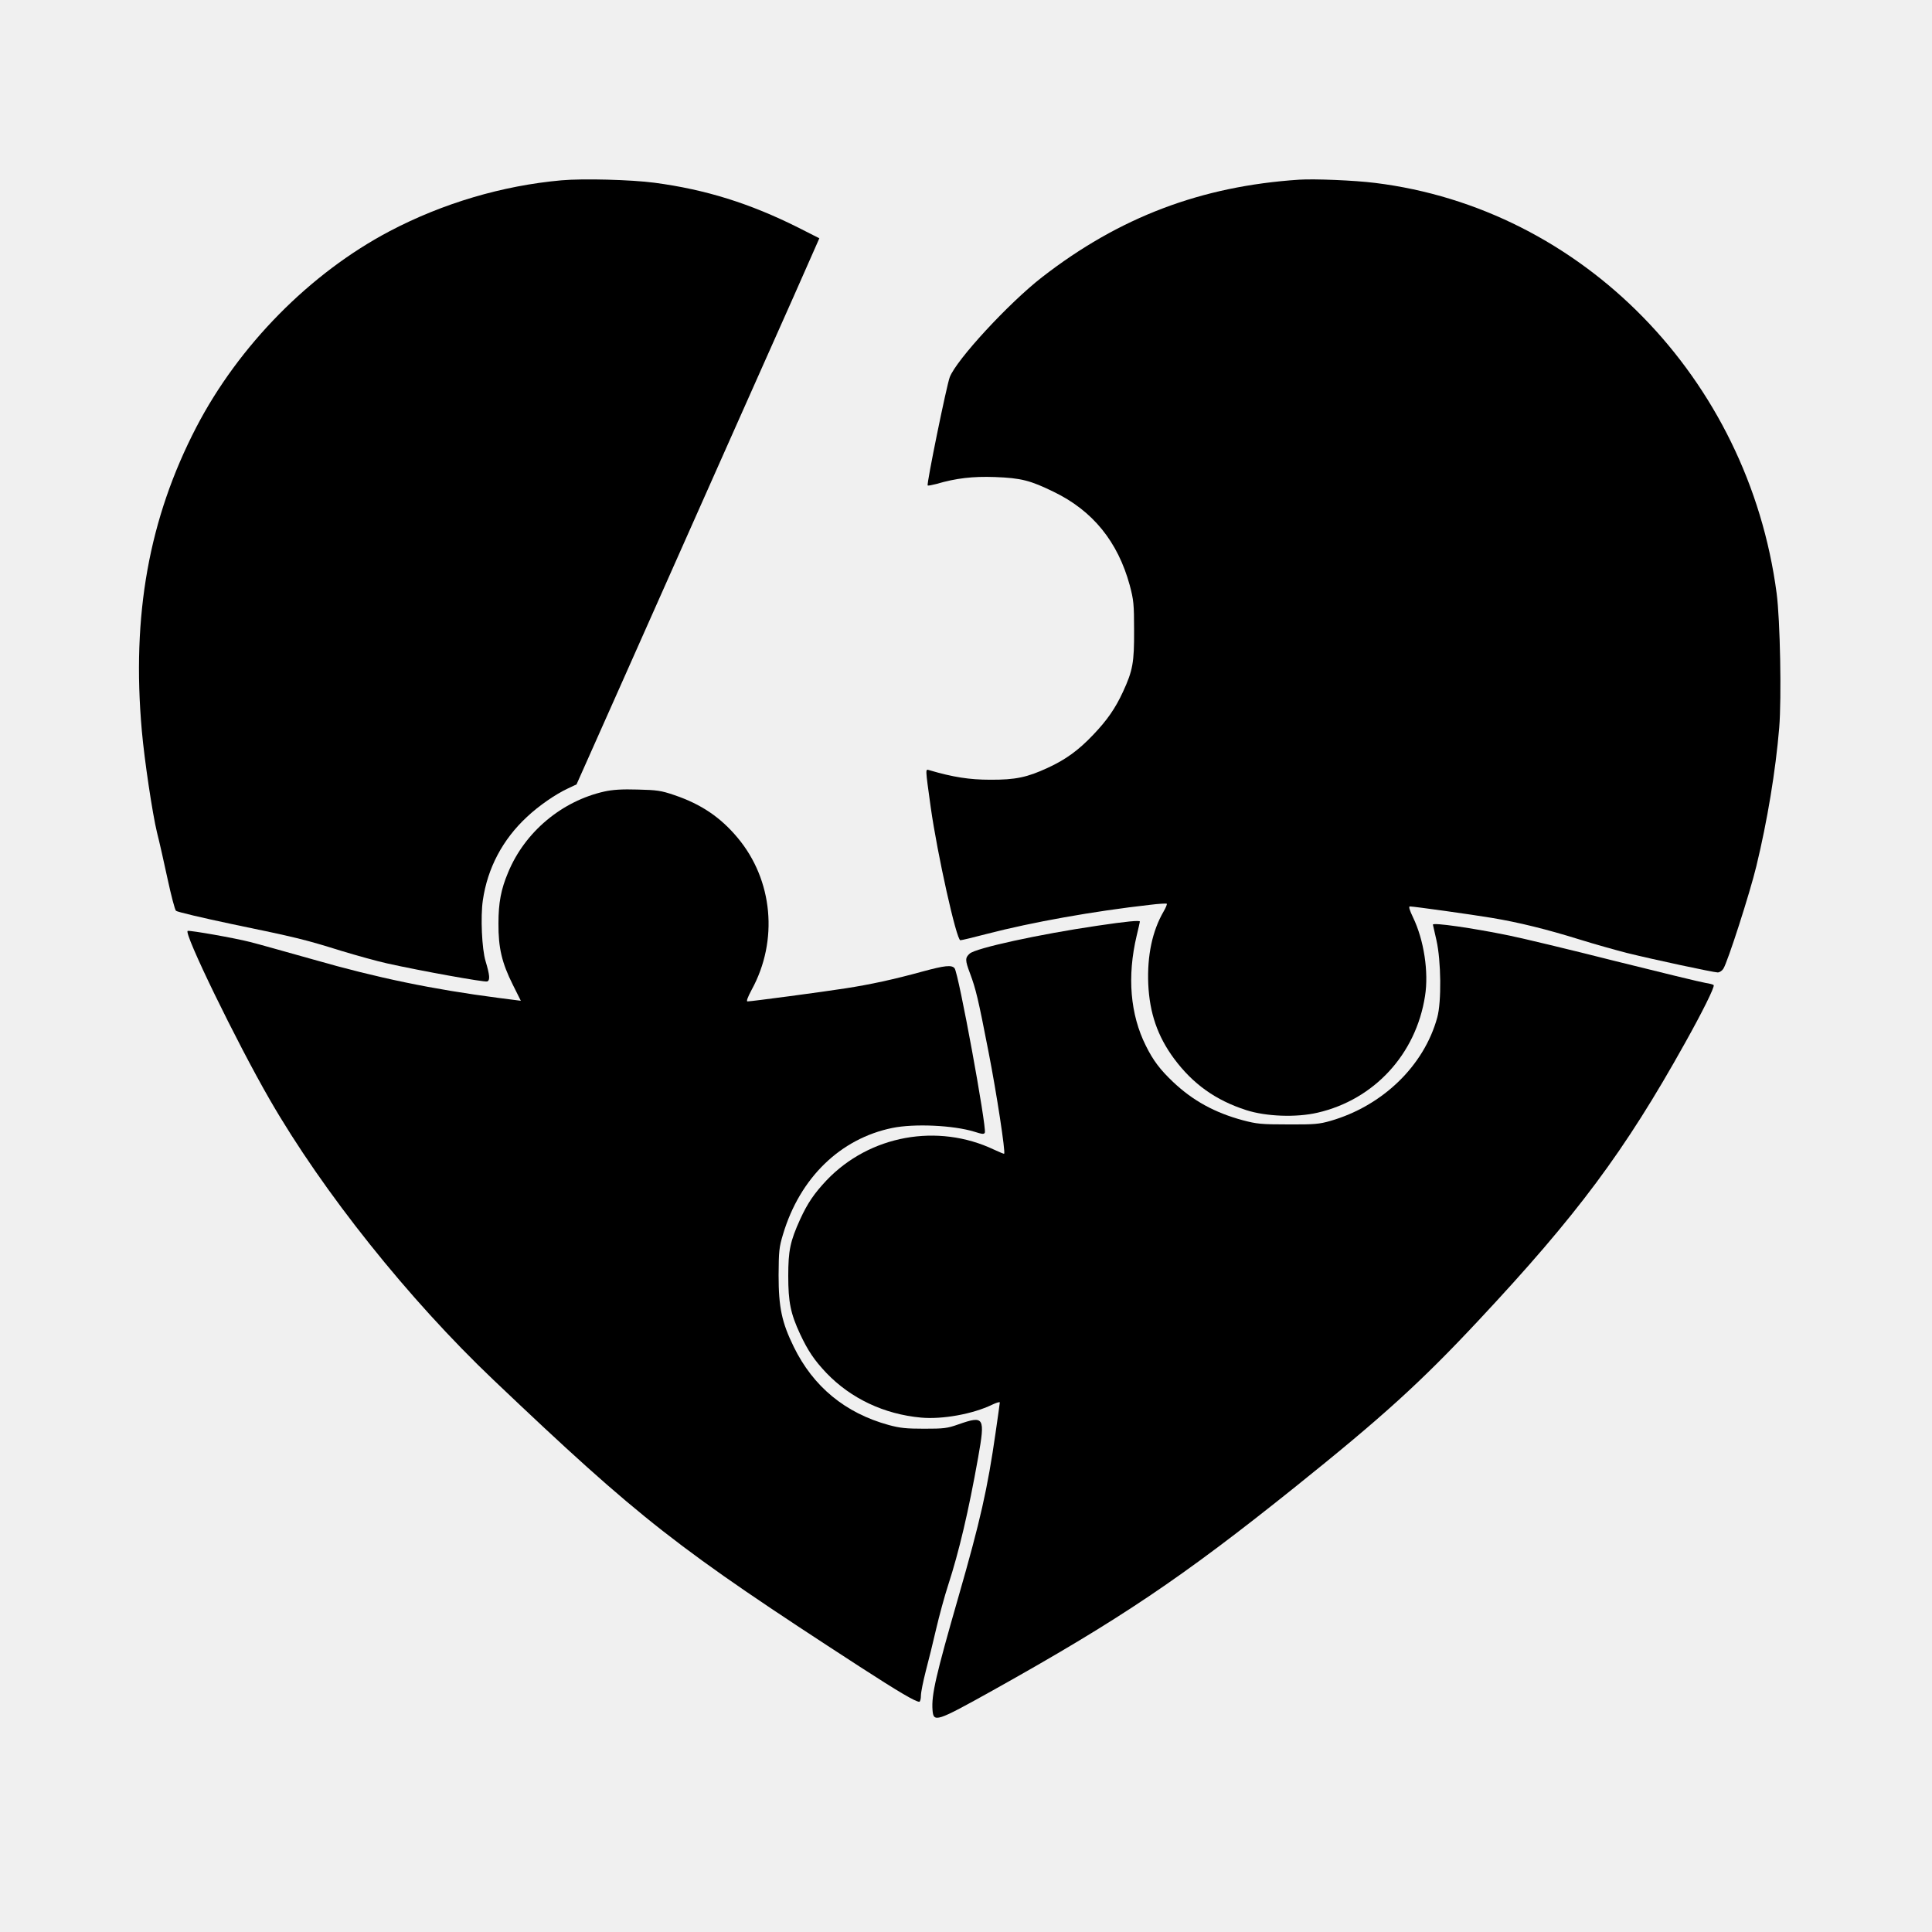
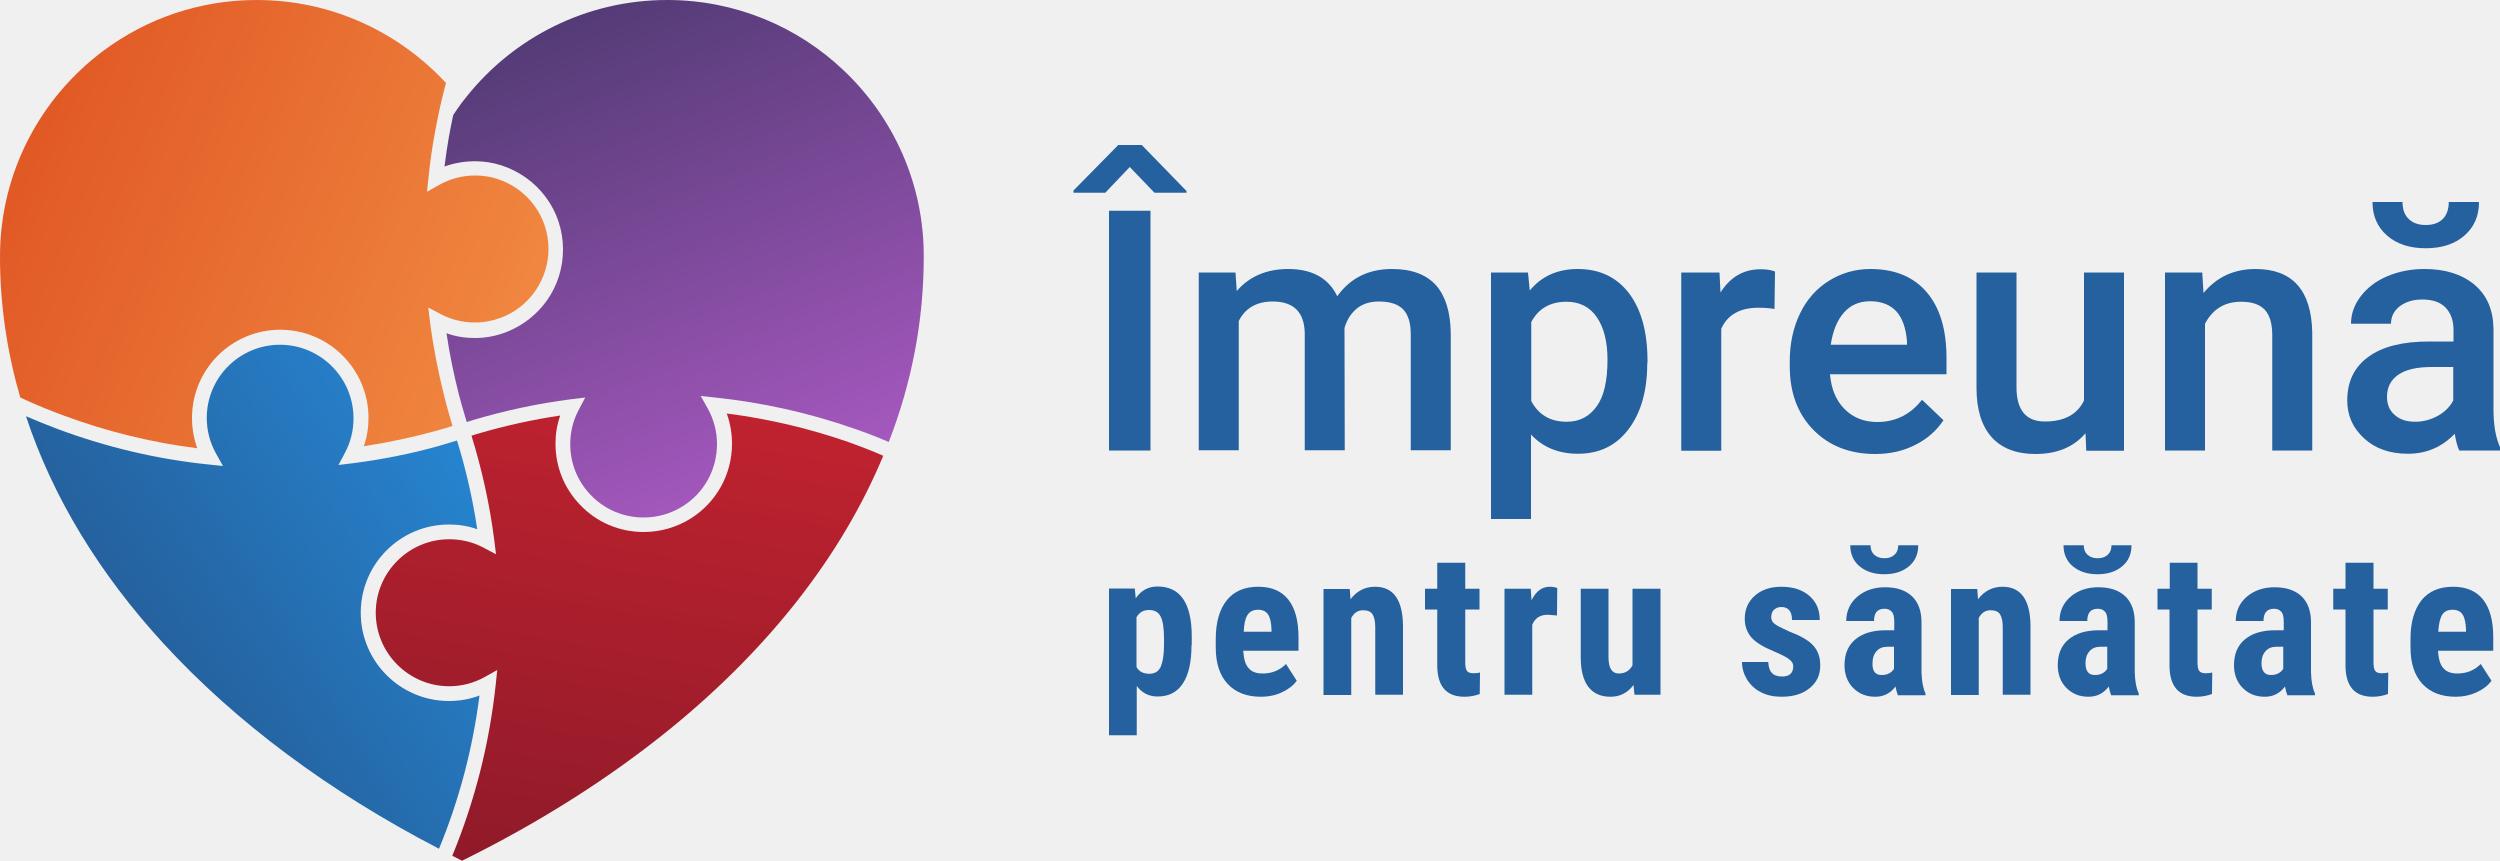
- <svg xmlns="http://www.w3.org/2000/svg" version="1.0" width="1200pt" height="1200pt" viewBox="0 0 1200 1200" preserveAspectRatio="xMidYMid meet">
-   <g transform="translate(0,1200) scale(0.1,-0.1)" fill="#000000" stroke="none">
-     <path d="M3487 10880 c-368 -33 -738 -143 -1067 -316 -495 -261 -937 -710 -1201 -1218 -294 -567 -402 -1167 -338 -1886 16 -181 66 -515 94 -630 15 -58 44 -188 66 -290 22 -102 45 -190 52 -197 7 -7 164 -44 349 -83 396 -82 447 -94 678 -166 96 -29 225 -65 285 -78 206 -46 605 -118 621 -112 19 7 16 39 -10 126 -23 75 -32 276 -17 378 29 200 123 378 274 518 73 69 179 142 255 177 l53 25 273 613 c150 338 483 1087 740 1664 258 578 474 1065 481 1083 l14 32 -132 67 c-300 150 -575 236 -892 278 -145 19 -443 27 -578 15z" />
-     <path d="M8070 10884 c-609 -40 -1118 -233 -1598 -606 -207 -161 -532 -513 -573 -621 -19 -49 -145 -665 -137 -672 2 -3 27 2 54 9 122 36 227 48 364 43 162 -6 220 -21 365 -92 242 -117 398 -309 472 -580 24 -91 27 -116 27 -280 1 -200 -8 -250 -69 -382 -47 -102 -98 -176 -185 -267 -91 -96 -171 -154 -282 -205 -127 -59 -201 -75 -358 -74 -128 0 -231 16 -377 59 -26 7 -27 22 8 -231 41 -291 160 -825 184 -825 8 0 83 18 167 40 277 72 663 141 1011 180 55 7 101 9 104 7 3 -3 -6 -25 -20 -49 -70 -121 -102 -273 -95 -449 8 -181 58 -326 160 -464 117 -158 259 -259 448 -320 124 -40 311 -47 444 -16 351 81 611 363 667 724 24 150 -7 349 -74 488 -22 46 -29 69 -20 69 25 0 389 -51 508 -71 169 -28 342 -71 545 -134 96 -30 229 -67 295 -84 161 -40 539 -121 564 -121 11 0 27 10 35 23 27 42 165 471 205 637 68 280 120 594 142 860 15 185 6 669 -16 835 -176 1336 -1208 2391 -2495 2549 -129 16 -374 26 -470 20z" />
-     <path d="M3755 7084 c-265 -59 -495 -251 -599 -503 -44 -104 -60 -188 -60 -316 -1 -152 21 -245 89 -381 l50 -100 -140 18 c-407 53 -751 124 -1148 238 -172 48 -348 98 -393 109 -97 25 -371 73 -388 69 -29 -7 304 -692 509 -1047 331 -575 865 -1243 1390 -1742 914 -869 1140 -1045 2275 -1781 241 -156 346 -218 370 -218 5 0 10 17 10 38 0 21 14 89 30 152 17 63 46 182 65 264 19 81 52 203 74 270 68 209 127 460 186 791 45 254 39 264 -122 208 -70 -25 -92 -27 -213 -27 -111 0 -150 4 -220 23 -270 74 -469 238 -590 486 -74 151 -94 244 -94 445 1 150 3 173 28 255 105 350 356 593 678 659 137 28 378 17 509 -23 50 -16 61 -17 66 -6 12 34 -163 991 -188 1021 -18 22 -61 17 -198 -20 -178 -49 -325 -81 -481 -105 -140 -22 -584 -81 -607 -81 -9 0 1 26 26 73 167 305 132 682 -88 944 -107 128 -227 208 -391 264 -85 29 -109 32 -230 35 -96 3 -155 -1 -205 -12z" />
-     <path d="M6815 6250 c-361 -53 -755 -139 -792 -173 -29 -26 -29 -41 2 -123 36 -97 50 -153 115 -488 51 -260 106 -623 97 -632 -1 -2 -30 10 -62 25 -351 167 -774 90 -1041 -190 -77 -82 -117 -140 -164 -242 -62 -137 -74 -194 -74 -352 0 -162 14 -233 74 -362 48 -102 87 -161 164 -242 151 -157 357 -255 587 -276 132 -12 321 22 441 80 27 13 48 19 48 14 0 -5 -12 -89 -26 -186 -50 -350 -96 -552 -230 -1018 -142 -494 -169 -612 -162 -706 6 -80 23 -74 375 122 788 440 1173 699 1871 1258 550 441 784 653 1145 1039 613 655 908 1051 1282 1722 107 191 186 350 179 361 -2 4 -25 10 -51 14 -27 4 -277 65 -558 135 -280 71 -577 142 -660 159 -234 48 -475 82 -475 68 0 -2 10 -45 22 -97 29 -128 32 -382 5 -480 -82 -299 -338 -548 -663 -642 -70 -20 -100 -23 -264 -22 -167 0 -194 3 -281 26 -174 47 -309 121 -432 237 -81 77 -124 133 -170 226 -97 194 -117 430 -57 683 11 46 20 85 20 88 0 9 -84 1 -265 -26z" />
+ <svg xmlns="http://www.w3.org/2000/svg" version="1.1" id="Layer_1" x="0px" y="0px" viewBox="0 0 1000 344.2" style="enable-background:new 0 0 1000 344.2;" xml:space="preserve">
+   <style type="text/css">
+ 	.st0{fill:#FFFFFF;}
+ 	.st1{fill:url(#SVGID_1_);}
+ 	.st2{fill:url(#SVGID_2_);}
+ 	.st3{fill:url(#SVGID_3_);}
+ 	.st4{fill:url(#SVGID_4_);}
+ 	.st5{fill:#25619E;}
+ 	.st6{fill:url(#SVGID_5_);}
+ 	.st7{fill:url(#SVGID_6_);}
+ 	.st8{fill:url(#SVGID_7_);}
+ 	.st9{fill:url(#SVGID_8_);}
+ 	.st10{fill:url(#SVGID_9_);}
+ 	.st11{fill:url(#SVGID_10_);}
+ 	.st12{fill:url(#SVGID_11_);}
+ 	.st13{fill:url(#SVGID_12_);}
+ 	.st14{fill:url(#SVGID_13_);}
+ 	.st15{fill:url(#SVGID_14_);}
+ 	.st16{fill:url(#SVGID_15_);}
+ 	.st17{fill:url(#SVGID_16_);}
+ </style>
+   <g>
+     <g>
+       <linearGradient id="SVGID_1_" gradientUnits="userSpaceOnUse" x1="191.324" y1="189.199" x2="68.188" y2="269.165">
+         <stop offset="0" style="stop-color:#2684CF" />
+         <stop offset="1" style="stop-color:#25619E" />
+       </linearGradient>
+       <path class="st1" d="M179.6,280.4c-19.5,0-35.3-15.8-35.3-35.3c0-19.5,15.8-35.3,35.3-35.3c3.9,0,7.7,0.6,11.3,1.9    c-1.8-12-4.5-23.9-8.1-35.5c-2.3,0.7-4.7,1.4-7,2.1c-11.3,3.2-23,5.5-34.7,7l-5.7,0.7l2.7-5.1c2.2-4.2,3.3-8.8,3.3-13.6    c0-16.2-13.2-29.4-29.4-29.4S82.7,151,82.7,167.2c0,5,1.3,9.9,3.7,14.2l2.8,5l-5.7-0.6c-20.6-2.1-40.8-6.9-60.2-14.1    c-4.3-1.6-8.7-3.4-12.9-5.2c10.7,32.5,29.5,63.1,54.9,90.8c28.9,31.5,66.3,59.4,110.3,82.2c8.1-19.6,13.5-40.2,16.2-61.3    C187.9,279.7,183.8,280.4,179.6,280.4z" />
+       <linearGradient id="SVGID_2_" gradientUnits="userSpaceOnUse" x1="306.744" y1="196.421" x2="230.126" y2="6.786">
+         <stop offset="0" style="stop-color:#A558BE" />
+         <stop offset="1" style="stop-color:#543B76" />
+       </linearGradient>
+       <path class="st2" d="M337.4,28.1C319.1,10.7,294.2,0,266.9,0c-32.5,0-61.5,15.1-80.3,38.7c-0.6,0.8-1.3,1.6-1.9,2.4    c-1.2,1.6-2.3,3.2-3.4,4.9c-0.6,2.7-1.1,5.3-1.6,8c0,0.2-0.1,0.3-0.1,0.5c-0.7,4-1.3,8-1.8,12.1c3.9-1.4,8-2.1,12.1-2.1    c3.6,0,7.1,0.5,10.5,1.6c7,2.2,13.4,6.7,17.8,12.6c4.6,6.1,7,13.5,7,21.1c0,7.3-2.2,14.3-6.3,20.2c-4.1,5.8-9.7,10.2-16.3,12.8    c-4.1,1.6-8.3,2.4-12.7,2.4c-3.9,0-7.7-0.6-11.3-1.9c1.2,8.2,2.9,16.4,4.9,24.3c0.7,2.7,1.5,5.5,2.3,8.2c0.3,1,0.6,2,0.9,3    c0.9-0.3,1.8-0.5,2.6-0.8c12.7-3.8,25.9-6.6,39.1-8.3l5.7-0.7l-2.7,5.1c-2.2,4.2-3.3,8.8-3.3,13.6c0,7.6,2.9,14.8,8.1,20.2    c5.6,5.9,13.2,9.1,21.3,9.1c5.5,0,11-1.6,15.6-4.5c8.6-5.4,13.7-14.7,13.7-24.9c0-5-1.3-9.9-3.7-14.2l-2.8-5l5.7,0.6    c18.9,2,37.5,6.1,55.5,12.4c4.7,1.6,9.4,3.4,14,5.4c9.2-23.7,14-48.5,14-74.1C369.6,73.3,357.2,46.8,337.4,28.1z" />
+       <linearGradient id="SVGID_3_" gradientUnits="userSpaceOnUse" x1="261.027" y1="159.953" x2="227.215" y2="351.707">
+         <stop offset="0" style="stop-color:#C0222F" />
+         <stop offset="1" style="stop-color:#8F1A29" />
+       </linearGradient>
+       <path class="st3" d="M339.6,176.9c-15.8-5.5-32.3-9.4-48.9-11.5c1.4,3.9,2.1,8,2.1,12.1c0,12.2-6.2,23.4-16.5,29.9    c-5.6,3.5-12.1,5.4-18.8,5.4c-9.8,0-18.9-3.9-25.6-11c-6.3-6.6-9.7-15.2-9.7-24.3c0-3.9,0.6-7.7,1.9-11.3    c-11.2,1.7-22.2,4.1-33,7.3c-0.8,0.2-1.6,0.5-2.5,0.8c4.2,13.6,7.3,27.6,9.1,41.7l0.7,5.7l-5.1-2.7c-4.2-2.2-8.8-3.3-13.6-3.3    c-16.2,0-29.4,13.2-29.4,29.4s13.2,29.4,29.4,29.4c5,0,9.9-1.3,14.2-3.7l5-2.8l-0.6,5.7c-2.5,23.5-8.3,46.5-17.3,68.4l-0.1,0.2    c1.3,0.7,2.6,1.3,3.9,2c31.2-15.4,59.4-33.3,83.8-53.2c38.8-31.7,68-68.6,84.7-108.8l0,0C348.8,180.3,344.2,178.6,339.6,176.9z" />
+       <linearGradient id="SVGID_4_" gradientUnits="userSpaceOnUse" x1="205.272" y1="138.761" x2="10.812" y2="56.218">
+         <stop offset="0" style="stop-color:#F08740" />
+         <stop offset="1" style="stop-color:#E15925" />
+       </linearGradient>
+       <path class="st4" d="M25.4,166.2c17.3,6.4,35.2,10.8,53.5,13.1c-1.4-3.9-2.1-8-2.1-12.1c0-19.5,15.8-35.3,35.3-35.3    c19.5,0,35.3,15.8,35.3,35.3c0,3.9-0.6,7.7-1.9,11.3c9.7-1.5,19.3-3.5,28.7-6.1c2.2-0.6,4.5-1.3,6.8-2l0,0l0,0    c-0.3-1.1-0.6-2.1-0.9-3.1c-0.8-2.7-1.6-5.6-2.3-8.4c-2.5-9.9-4.5-20.1-5.8-30.2l-0.7-5.7l5.1,2.7c4.2,2.2,8.8,3.3,13.6,3.3    c3.6,0,7.2-0.7,10.6-2c11.3-4.3,18.8-15.4,18.8-27.4c0-12.9-8.3-24.2-20.7-28.1c-2.8-0.9-5.7-1.3-8.7-1.3c-5,0-9.9,1.3-14.2,3.7    l-5,2.8l0.6-5.7c0.6-6.1,1.5-12.2,2.6-18.2l0.1-0.5l0,0c1.1-5.8,2.3-11.6,3.8-17.2l0.5-1.9C159.5,12.8,132.6,0,102.6,0    c-22.9,0-44,7.5-61.1,20.2C16.3,38.9,0,68.9,0,102.6c0,19.3,2.8,38.1,8.1,56.4l2.4,1.1C15.3,162.3,20.3,164.3,25.4,166.2z" />
+     </g>
+     <path class="st5" d="M474.6,76.4v0.7l-12.8,0l-9.9-10.3l-9.8,10.3l-12.7,0v-0.9l17.9-18.2h9.4L474.6,76.4z M460.2,180.2h-16.6V84.3   h16.6V180.2z" />
+     <path class="st5" d="M494.2,109l0.5,7.4c5-5.8,11.9-8.8,20.6-8.8c9.5,0,16.1,3.6,19.6,10.9c5.2-7.3,12.5-10.9,21.9-10.9   c7.9,0,13.7,2.2,17.6,6.5c3.8,4.3,5.8,10.8,5.9,19.2v46.8h-16v-46.4c0-4.5-1-7.8-3-9.9c-2-2.1-5.2-3.2-9.8-3.2   c-3.6,0-6.6,1-8.9,2.9c-2.3,2-3.9,4.5-4.8,7.7l0.1,48.9h-16v-46.9c-0.2-8.4-4.5-12.6-12.8-12.6c-6.4,0-11,2.6-13.6,7.8v51.7h-16   V109H494.2z" />
+     <path class="st5" d="M658.9,145.3c0,11-2.5,19.8-7.5,26.4c-5,6.6-11.7,9.8-20.2,9.8c-7.8,0-14.1-2.6-18.8-7.7v33.8h-16V109h14.8   l0.7,7.2c4.7-5.7,11.1-8.6,19.2-8.6c8.7,0,15.5,3.2,20.5,9.7c4.9,6.5,7.4,15.5,7.4,27V145.3z M643,143.9c0-7.1-1.4-12.8-4.2-16.9   c-2.8-4.2-6.9-6.3-12.2-6.3c-6.5,0-11.2,2.7-14.1,8.1v31.6c2.9,5.5,7.6,8.3,14.2,8.3c5.1,0,9.1-2.1,12-6.2   C641.6,158.5,643,152.3,643,143.9z" />
+     <path class="st5" d="M709.8,123.6c-2.1-0.4-4.3-0.5-6.5-0.5c-7.3,0-12.3,2.8-14.8,8.4v48.8h-16V109h15.3l0.4,8   c3.9-6.2,9.2-9.3,16.1-9.3c2.3,0,4.2,0.3,5.7,0.9L709.8,123.6z" />
+     <path class="st5" d="M750.1,181.6c-10.1,0-18.4-3.2-24.7-9.6c-6.3-6.4-9.5-14.9-9.5-25.5v-2c0-7.1,1.4-13.5,4.1-19.1   c2.7-5.6,6.6-10,11.6-13.1c5-3.1,10.5-4.7,16.6-4.7c9.7,0,17.2,3.1,22.5,9.3c5.3,6.2,7.9,15,7.9,26.3v6.5h-46.6   c0.5,5.9,2.4,10.5,5.9,14c3.4,3.4,7.8,5.1,13,5.1c7.3,0,13.3-3,17.9-8.9l8.6,8.2c-2.9,4.3-6.7,7.6-11.4,9.9   C761.3,180.4,756,181.6,750.1,181.6z M748.1,120.5c-4.4,0-7.9,1.5-10.6,4.6c-2.7,3.1-4.4,7.4-5.2,12.8h30.5v-1.2   c-0.4-5.4-1.8-9.4-4.3-12.2C756,121.9,752.6,120.5,748.1,120.5z" />
+     <path class="st5" d="M834.2,173.3c-4.7,5.5-11.4,8.3-20,8.3c-7.7,0-13.6-2.3-17.6-6.8c-4-4.5-6-11.1-6-19.6V109h16v46   c0,9,3.8,13.6,11.3,13.6c7.8,0,13-2.8,15.7-8.4V109h16v71.3h-15.1L834.2,173.3z" />
+     <path class="st5" d="M880.9,109l0.5,8.2c5.3-6.4,12.2-9.6,20.8-9.6c14.8,0,22.4,8.5,22.7,25.5v47.1h-16v-46.2c0-4.5-1-7.9-2.9-10   c-2-2.2-5.1-3.3-9.6-3.3c-6.5,0-11.3,2.9-14.4,8.8v50.7h-16V109H880.9z" />
+     <path class="st5" d="M983.7,180.2c-0.7-1.4-1.3-3.6-1.8-6.7c-5.1,5.3-11.3,8-18.7,8c-7.2,0-13-2-17.5-6.1   c-4.5-4.1-6.8-9.1-6.8-15.2c0-7.6,2.8-13.4,8.5-17.5c5.6-4.1,13.7-6.1,24.2-6.1h9.8V132c0-3.7-1-6.6-3.1-8.9   c-2.1-2.2-5.2-3.3-9.4-3.3c-3.6,0-6.6,0.9-9,2.7c-2.3,1.8-3.5,4.1-3.5,7h-16c0-3.9,1.3-7.6,3.9-11c2.6-3.4,6.1-6.1,10.6-8   c4.5-1.9,9.4-2.9,14.9-2.9c8.3,0,15,2.1,20,6.3c5,4.2,7.5,10.1,7.6,17.7v32.1c0,6.4,0.9,11.5,2.7,15.4v1.1H983.7z M991.6,80.8   c0,5.5-1.9,10-5.8,13.4c-3.9,3.4-9,5.1-15.5,5.1c-6.5,0-11.6-1.7-15.5-5.1c-3.9-3.4-5.8-7.9-5.8-13.4h12c0,2.9,0.8,5.2,2.5,6.8   c1.6,1.6,3.9,2.4,6.8,2.4c2.9,0,5.2-0.8,6.8-2.4c1.6-1.6,2.4-3.9,2.4-6.8H991.6z M966.1,168.7c3.2,0,6.1-0.8,8.9-2.3   c2.8-1.5,4.9-3.6,6.3-6.2v-13.4h-8.6c-5.9,0-10.4,1-13.4,3.1c-3,2.1-4.5,5-4.5,8.8c0,3.1,1,5.5,3.1,7.3   C959.9,167.8,962.6,168.7,966.1,168.7z" />
+     <path class="st5" d="M476.6,258c0,6.7-1.1,11.8-3.4,15.3c-2.3,3.6-5.7,5.3-10.2,5.3c-3.4,0-6.2-1.4-8.3-4.2v19.7h-11.1v-58.7h10.3   l0.4,3.9c2.1-3.1,5-4.7,8.7-4.7c4.5,0,7.9,1.6,10.2,4.9c2.3,3.3,3.5,8.3,3.5,15.1V258z M465.6,255.2c0-4.1-0.5-7-1.4-8.7   c-0.9-1.7-2.4-2.5-4.6-2.5c-2.3,0-3.9,1-5,2.9v19.9c1,1.8,2.7,2.7,5.1,2.7c2.2,0,3.7-0.9,4.6-2.8c0.8-1.9,1.3-4.7,1.3-8.7V255.2z" />
+     <path class="st5" d="M504.4,278.7c-5.7,0-10.1-1.7-13.3-5.1c-3.2-3.4-4.8-8.3-4.8-14.6v-3.4c0-6.7,1.5-11.8,4.4-15.5   c2.9-3.6,7.1-5.4,12.6-5.4c5.3,0,9.3,1.7,12,5.1c2.7,3.4,4.1,8.4,4.1,15.1v5.4h-22.1c0.2,3.1,0.8,5.5,2.1,6.9   c1.2,1.5,3.1,2.2,5.7,2.2c3.7,0,6.8-1.3,9.3-3.8l4.3,6.7c-1.4,1.9-3.3,3.4-5.9,4.6C510.3,278.1,507.5,278.7,504.4,278.7z    M497.5,252.7h11.1v-1c-0.1-2.5-0.5-4.5-1.3-5.8c-0.8-1.3-2.1-2-4.1-2c-1.9,0-3.3,0.7-4.2,2.1C498.1,247.4,497.6,249.6,497.5,252.7   z" />
+     <path class="st5" d="M539.9,235.5l0.3,4.2c2.5-3.3,5.8-5,9.8-5c7.3,0,11,5.1,11.2,15.3v27.9h-11.1v-27c0-2.4-0.4-4.1-1.1-5.2   c-0.7-1.1-2-1.6-3.8-1.6c-2,0-3.6,1-4.7,3.1v30.8h-11.1v-42.4H539.9z" />
+     <path class="st5" d="M586.1,225.1v10.4h5.7v8.3h-5.7v21.1c0,1.7,0.2,2.8,0.7,3.5c0.5,0.6,1.3,0.9,2.6,0.9c1.1,0,1.9-0.1,2.6-0.3   l-0.1,8.6c-1.9,0.7-3.9,1.1-6.1,1.1c-7.2,0-10.8-4.1-10.9-12.3v-22.6h-4.9v-8.3h4.9v-10.4H586.1z" />
+     <path class="st5" d="M622.8,246.2l-3.7-0.3c-3,0-5.1,1.3-6.2,4v28h-11.1v-42.4h10.5l0.3,4.6c1.8-3.6,4.2-5.4,7.2-5.4   c1.3,0,2.3,0.2,3.1,0.5L622.8,246.2z" />
+     <path class="st5" d="M653.4,274c-2.3,3.1-5.4,4.7-9.2,4.7c-3.9,0-6.8-1.3-8.9-4c-2-2.7-3-6.6-3-11.7v-27.5h11.1v27.7   c0.1,4.1,1.4,6.2,4.1,6.2c2.5,0,4.4-1.1,5.5-3.3v-30.6h11.2v42.4h-10.4L653.4,274z" />
+     <path class="st5" d="M717.3,266.5c0-0.9-0.4-1.8-1.4-2.6c-0.9-0.8-2.9-1.9-6-3.2c-4.6-1.9-7.7-3.8-9.4-5.8c-1.7-2-2.6-4.5-2.6-7.4   c0-3.7,1.3-6.8,4-9.2c2.7-2.4,6.2-3.6,10.6-3.6c4.7,0,8.4,1.2,11.2,3.6c2.8,2.4,4.2,5.6,4.2,9.7h-11.1c0-3.4-1.4-5.2-4.3-5.2   c-1.2,0-2.1,0.4-2.9,1.1s-1.1,1.8-1.1,3.1c0,0.9,0.4,1.8,1.3,2.5c0.8,0.7,2.8,1.7,5.9,3.1c4.5,1.7,7.7,3.5,9.6,5.6   c1.9,2.1,2.8,4.7,2.8,8c0,3.8-1.4,6.8-4.3,9.1c-2.8,2.3-6.6,3.4-11.2,3.4c-3.1,0-5.9-0.6-8.2-1.8c-2.4-1.2-4.2-2.9-5.6-5.1   c-1.3-2.2-2-4.5-2-7h10.5c0.1,1.9,0.5,3.4,1.4,4.3c0.8,1,2.2,1.5,4.2,1.5C715.8,270.6,717.3,269.2,717.3,266.5z" />
+     <path class="st5" d="M759.1,277.9c-0.3-0.7-0.6-1.7-0.9-3.3c-2,2.7-4.7,4.1-8.1,4.1c-3.6,0-6.5-1.2-8.8-3.5   c-2.3-2.3-3.5-5.4-3.5-9.1c0-4.4,1.4-7.9,4.3-10.3c2.8-2.4,6.9-3.7,12.2-3.7h3.4v-3.4c0-1.9-0.3-3.3-1-4c-0.7-0.8-1.6-1.2-2.9-1.2   c-2.8,0-4.2,1.6-4.2,4.9h-11.1c0-3.9,1.5-7.2,4.4-9.7c2.9-2.5,6.7-3.8,11.1-3.8c4.7,0,8.2,1.2,10.8,3.6c2.5,2.4,3.8,5.9,3.8,10.4   v19.9c0.1,3.7,0.6,6.5,1.6,8.6v0.7H759.1z M767.3,218.1c0,3.5-1.2,6.3-3.7,8.4s-5.8,3.2-9.9,3.2c-4.1,0-7.4-1.1-9.9-3.2   s-3.7-5-3.7-8.4h8.1c0,1.6,0.5,2.9,1.5,3.8c1,0.9,2.3,1.4,4.1,1.4c1.7,0,3-0.5,4-1.4c1-0.9,1.5-2.2,1.5-3.8H767.3z M752.6,270   c1.2,0,2.3-0.2,3.1-0.7c0.9-0.5,1.5-1.1,1.9-1.8v-8.8H755c-1.9,0-3.4,0.6-4.4,1.8c-1.1,1.2-1.6,2.8-1.6,4.8   C748.9,268.4,750.1,270,752.6,270z" />
+     <path class="st5" d="M790.9,235.5l0.3,4.2c2.5-3.3,5.8-5,9.8-5c7.3,0,11,5.1,11.2,15.3v27.9h-11.1v-27c0-2.4-0.4-4.1-1.1-5.2   c-0.7-1.1-2-1.6-3.8-1.6c-2,0-3.6,1-4.7,3.1v30.8h-11.1v-42.4H790.9z" />
+     <path class="st5" d="M844.4,277.9c-0.3-0.7-0.6-1.7-0.9-3.3c-2,2.7-4.7,4.1-8.1,4.1c-3.6,0-6.5-1.2-8.8-3.5   c-2.3-2.3-3.5-5.4-3.5-9.1c0-4.4,1.4-7.9,4.3-10.3c2.8-2.4,6.9-3.7,12.2-3.7h3.4v-3.4c0-1.9-0.3-3.3-1-4c-0.7-0.8-1.6-1.2-2.9-1.2   c-2.8,0-4.2,1.6-4.2,4.9h-11.1c0-3.9,1.5-7.2,4.4-9.7c2.9-2.5,6.7-3.8,11.1-3.8c4.7,0,8.2,1.2,10.8,3.6c2.5,2.4,3.8,5.9,3.8,10.4   v19.9c0.1,3.7,0.6,6.5,1.6,8.6v0.7H844.4z M852.6,218.1c0,3.5-1.2,6.3-3.7,8.4s-5.8,3.2-9.9,3.2c-4.1,0-7.4-1.1-9.9-3.2   s-3.7-5-3.7-8.4h8.1c0,1.6,0.5,2.9,1.5,3.8c1,0.9,2.3,1.4,4.1,1.4c1.7,0,3-0.5,4-1.4c1-0.9,1.5-2.2,1.5-3.8H852.6z M837.9,270   c1.2,0,2.3-0.2,3.1-0.7c0.9-0.5,1.5-1.1,1.9-1.8v-8.8h-2.7c-1.9,0-3.4,0.6-4.4,1.8c-1.1,1.2-1.6,2.8-1.6,4.8   C834.2,268.4,835.4,270,837.9,270z" />
+     <path class="st5" d="M879,225.1v10.4h5.7v8.3H879v21.1c0,1.7,0.2,2.8,0.7,3.5c0.5,0.6,1.3,0.9,2.6,0.9c1.1,0,1.9-0.1,2.6-0.3   l-0.1,8.6c-1.9,0.7-3.9,1.1-6.1,1.1c-7.2,0-10.8-4.1-10.9-12.3v-22.6H863v-8.3h4.9v-10.4H879z" />
+     <path class="st5" d="M914.9,277.9c-0.3-0.7-0.6-1.7-0.9-3.3c-2,2.7-4.7,4.1-8.1,4.1c-3.6,0-6.5-1.2-8.8-3.5   c-2.3-2.3-3.5-5.4-3.5-9.1c0-4.4,1.4-7.9,4.3-10.3c2.8-2.4,6.9-3.7,12.2-3.7h3.4v-3.4c0-1.9-0.3-3.3-1-4c-0.7-0.8-1.6-1.2-2.9-1.2   c-2.8,0-4.2,1.6-4.2,4.9h-11.1c0-3.9,1.5-7.2,4.4-9.7c2.9-2.5,6.7-3.8,11.1-3.8c4.7,0,8.2,1.2,10.8,3.6c2.5,2.4,3.8,5.9,3.8,10.4   v19.9c0.1,3.7,0.6,6.5,1.6,8.6v0.7H914.9z M908.3,270c1.2,0,2.3-0.2,3.1-0.7c0.9-0.5,1.5-1.1,1.9-1.8v-8.8h-2.7   c-1.9,0-3.4,0.6-4.4,1.8c-1.1,1.2-1.6,2.8-1.6,4.8C904.6,268.4,905.9,270,908.3,270z" />
+     <path class="st5" d="M949.4,225.1v10.4h5.7v8.3h-5.7v21.1c0,1.7,0.2,2.8,0.7,3.5c0.5,0.6,1.3,0.9,2.6,0.9c1.1,0,1.9-0.1,2.6-0.3   l-0.1,8.6c-1.9,0.7-3.9,1.1-6.1,1.1c-7.2,0-10.8-4.1-10.9-12.3v-22.6h-4.9v-8.3h4.9v-10.4H949.4z" />
+     <path class="st5" d="M982.3,278.7c-5.7,0-10.1-1.7-13.3-5.1c-3.2-3.4-4.8-8.3-4.8-14.6v-3.4c0-6.7,1.5-11.8,4.4-15.5   c2.9-3.6,7.1-5.4,12.6-5.4c5.3,0,9.3,1.7,12,5.1c2.7,3.4,4.1,8.4,4.1,15.1v5.4h-22.1c0.2,3.1,0.8,5.5,2.1,6.9   c1.2,1.5,3.1,2.2,5.7,2.2c3.7,0,6.8-1.3,9.3-3.8l4.3,6.7c-1.4,1.9-3.3,3.4-5.9,4.6C988.1,278.1,985.3,278.7,982.3,278.7z    M975.3,252.7h11.1v-1c-0.1-2.5-0.5-4.5-1.3-5.8c-0.8-1.3-2.1-2-4.1-2s-3.3,0.7-4.2,2.1C976,247.4,975.5,249.6,975.3,252.7z" />
  </g>
</svg>
